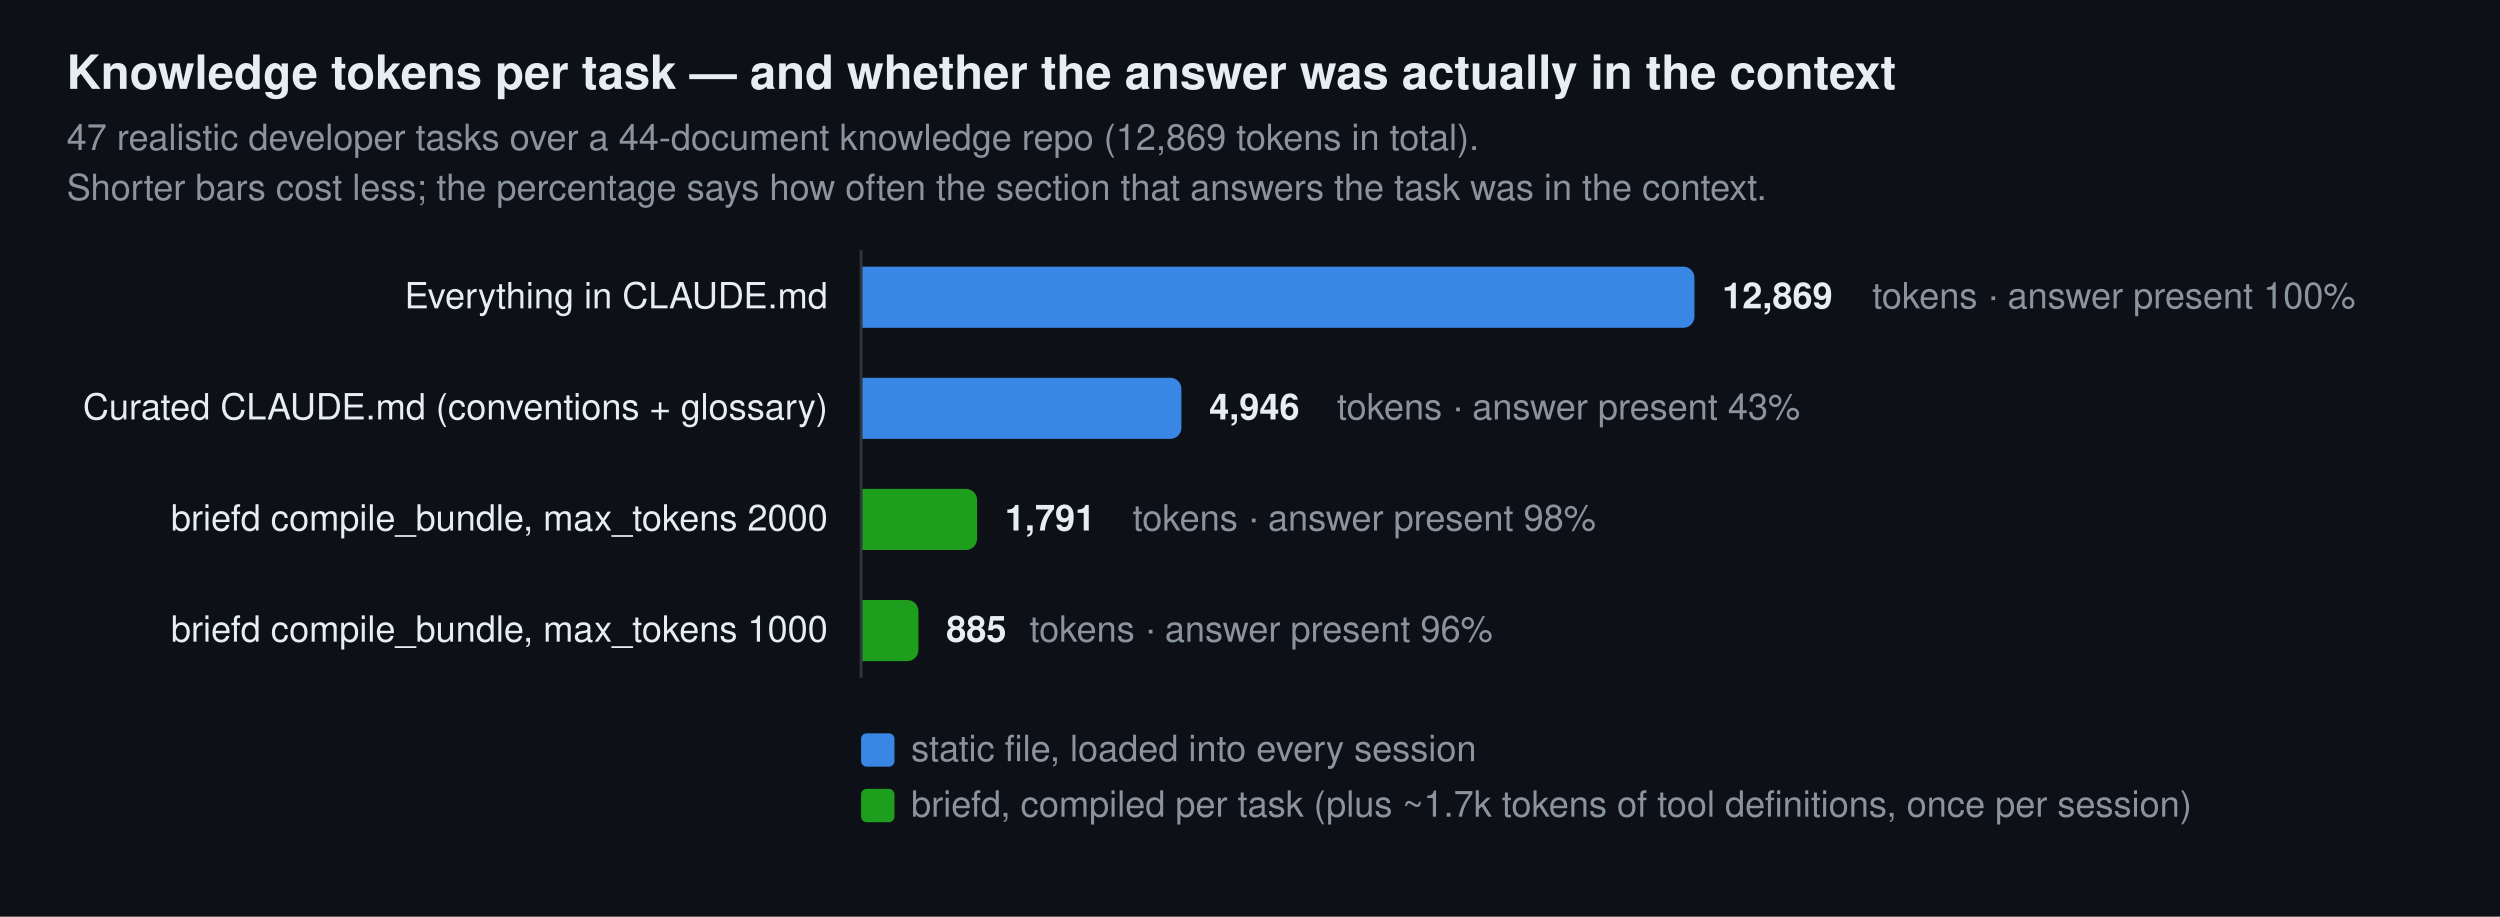
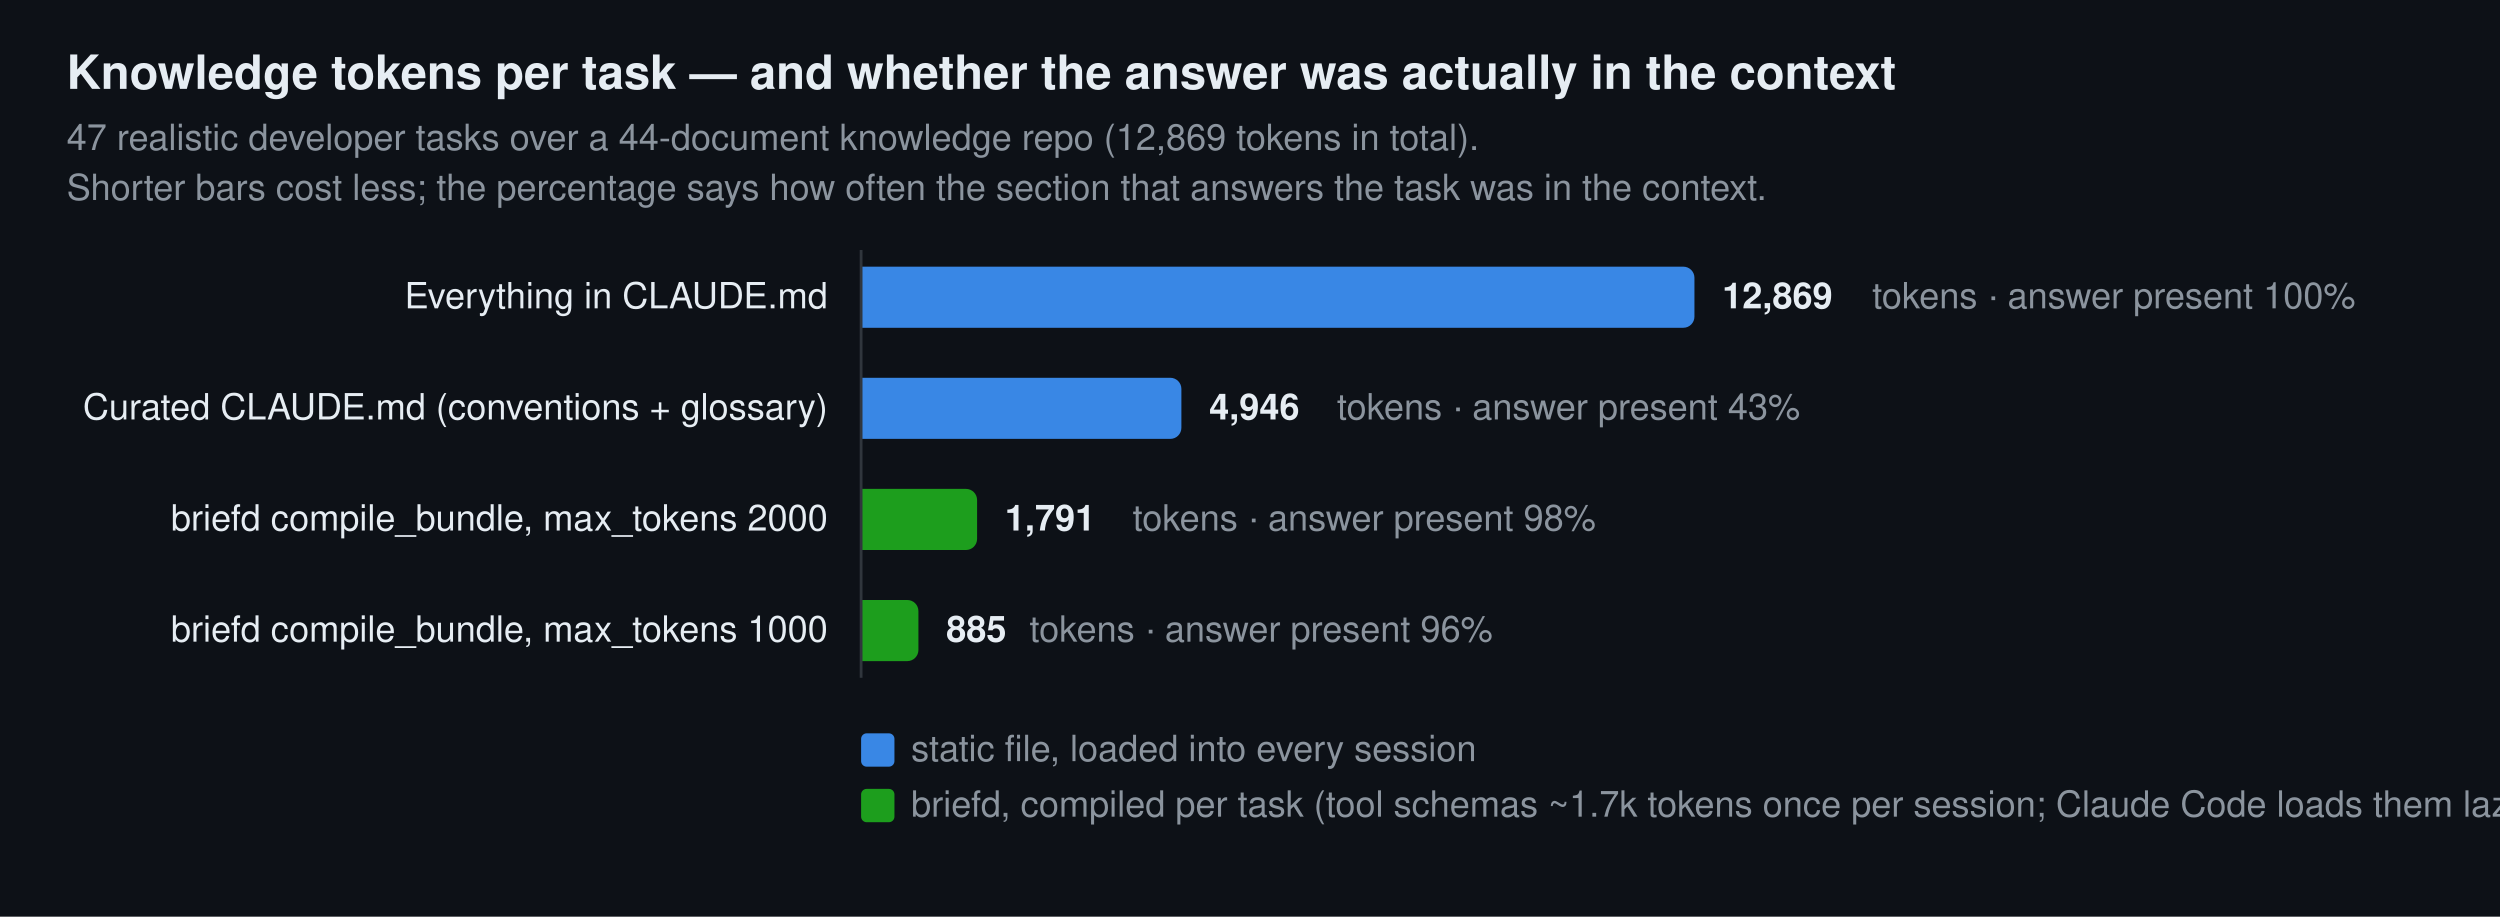
<svg xmlns="http://www.w3.org/2000/svg" width="900" height="330" viewBox="0 0 900 330" font-family="-apple-system, BlinkMacSystemFont, &quot;Segoe UI&quot;, Helvetica, Arial, sans-serif" font-size="13" role="img" aria-label="Bar chart: knowledge tokens per task for four scenarios with answer coverage">
  <rect width="900" height="330" fill="#0d1117" />
  <text x="24" y="32" font-size="17" font-weight="600" fill="#e6edf3">Knowledge tokens per task — and whether the answer was actually in the context</text>
  <text x="24" y="54" fill="#8b949e">47 realistic developer tasks over a 44-document knowledge repo (12,869 tokens in total).</text>
  <text x="24" y="72" fill="#8b949e">Shorter bars cost less; the percentage says how often the section that answers the task was in the context.</text>
  <text x="298" y="111.0" text-anchor="end" fill="#e6edf3">Everything in CLAUDE.md</text>
  <path d="M310,96 h296.0 a4,4 0 0 1 4,4 v14 a4,4 0 0 1 -4,4 h-296.0 z" fill="#3987e5" />
  <text x="620.0" y="111.0" fill="#e6edf3" font-weight="600">12,869</text>
  <text x="674.0" y="111.0" fill="#8b949e">tokens · answer present 100%</text>
  <text x="298" y="151.0" text-anchor="end" fill="#e6edf3">Curated CLAUDE.md (conventions + glossary)</text>
  <path d="M310,136 h111.3 a4,4 0 0 1 4,4 v14 a4,4 0 0 1 -4,4 h-111.3 z" fill="#3987e5" />
  <text x="435.3" y="151.0" fill="#e6edf3" font-weight="600">4,946</text>
  <text x="481.3" y="151.0" fill="#8b949e">tokens · answer present 43%</text>
  <text x="298" y="191.0" text-anchor="end" fill="#e6edf3">briefd compile_bundle, max_tokens 2000</text>
  <path d="M310,176 h37.751 a4,4 0 0 1 4,4 v14 a4,4 0 0 1 -4,4 h-37.751 z" fill="#1d9e1d" />
  <text x="361.751" y="191.0" fill="#e6edf3" font-weight="600">1,791</text>
  <text x="407.751" y="191.0" fill="#8b949e">tokens · answer present 98%</text>
  <text x="298" y="231.0" text-anchor="end" fill="#e6edf3">briefd compile_bundle, max_tokens 1000</text>
  <path d="M310,216 h16.631 a4,4 0 0 1 4,4 v14 a4,4 0 0 1 -4,4 h-16.631 z" fill="#1d9e1d" />
  <text x="340.631" y="231.0" fill="#e6edf3" font-weight="600">885</text>
  <text x="370.631" y="231.0" fill="#8b949e">tokens · answer present 96%</text>
  <line x1="310" y1="90" x2="310" y2="244" stroke="#30363d" stroke-width="1" />
  <rect x="310" y="264" width="12" height="12" rx="2" fill="#3987e5" />
  <text x="328" y="274" fill="#8b949e">static file, loaded into every session</text>
  <rect x="310" y="284" width="12" height="12" rx="2" fill="#1d9e1d" />
-   <text x="328" y="294" fill="#8b949e">briefd, compiled per task (plus ~1.7k tokens of tool definitions, once per session)</text>
+   <text x="328" y="294" fill="#8b949e">briefd, compiled per task (tool schemas ~1.7k tokens once per session; Claude Code loads them lazily)</text>
</svg>
